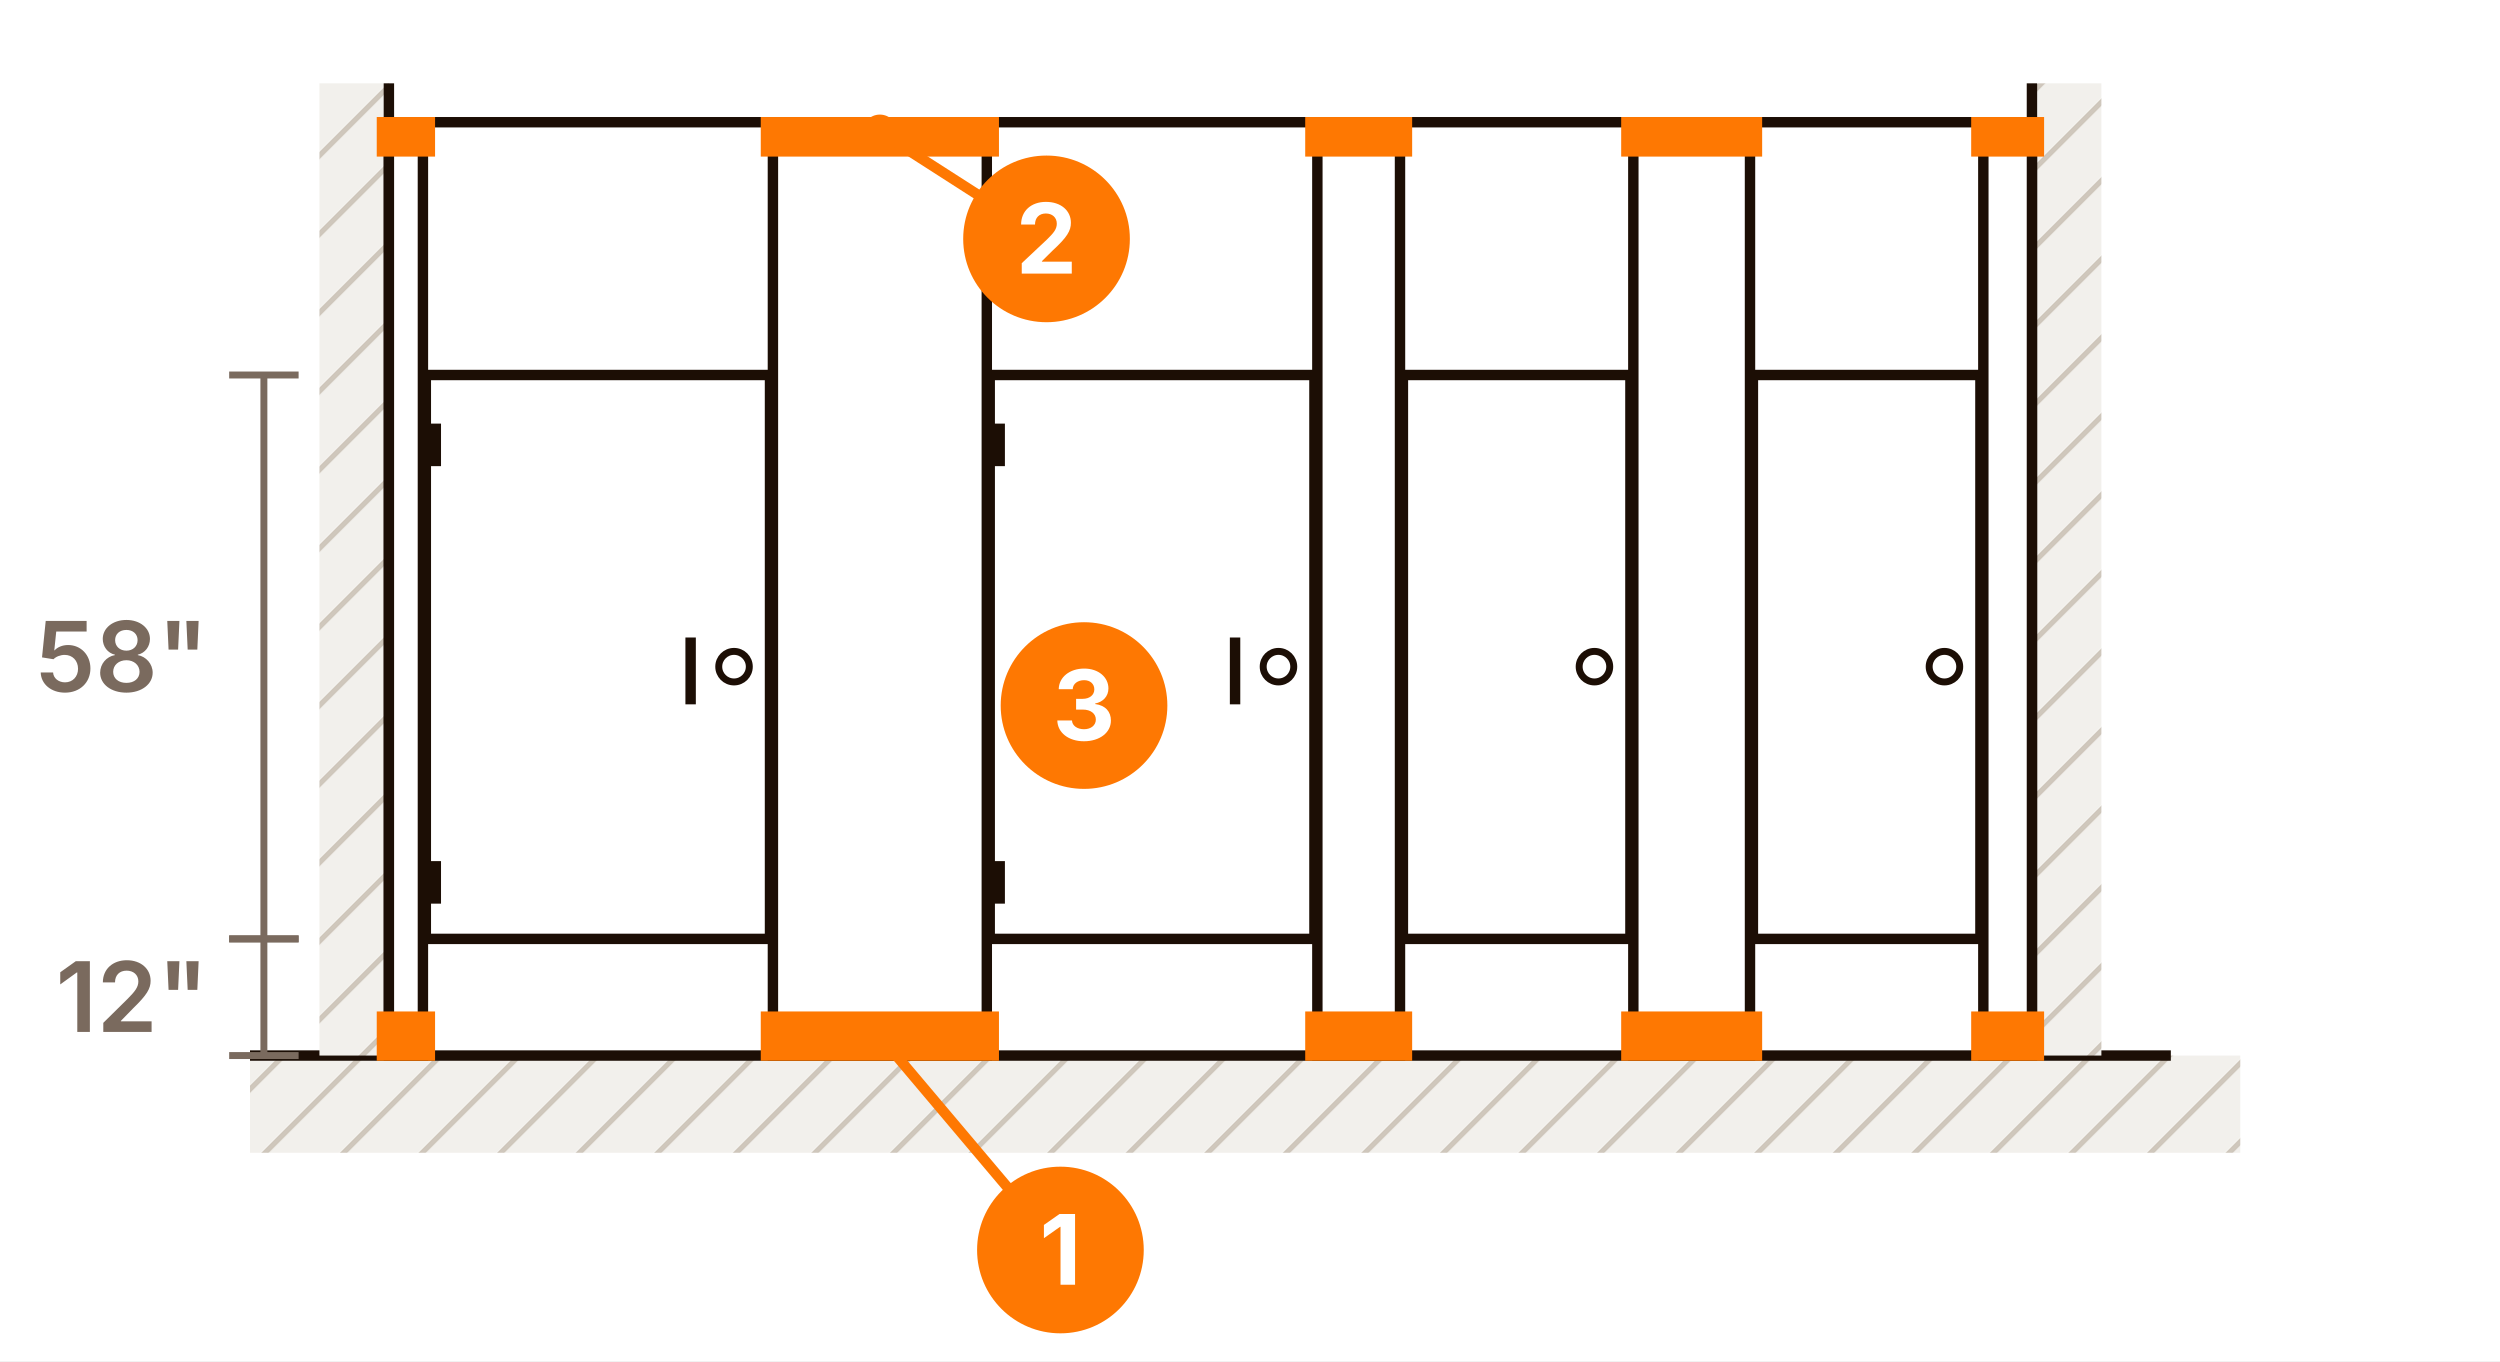
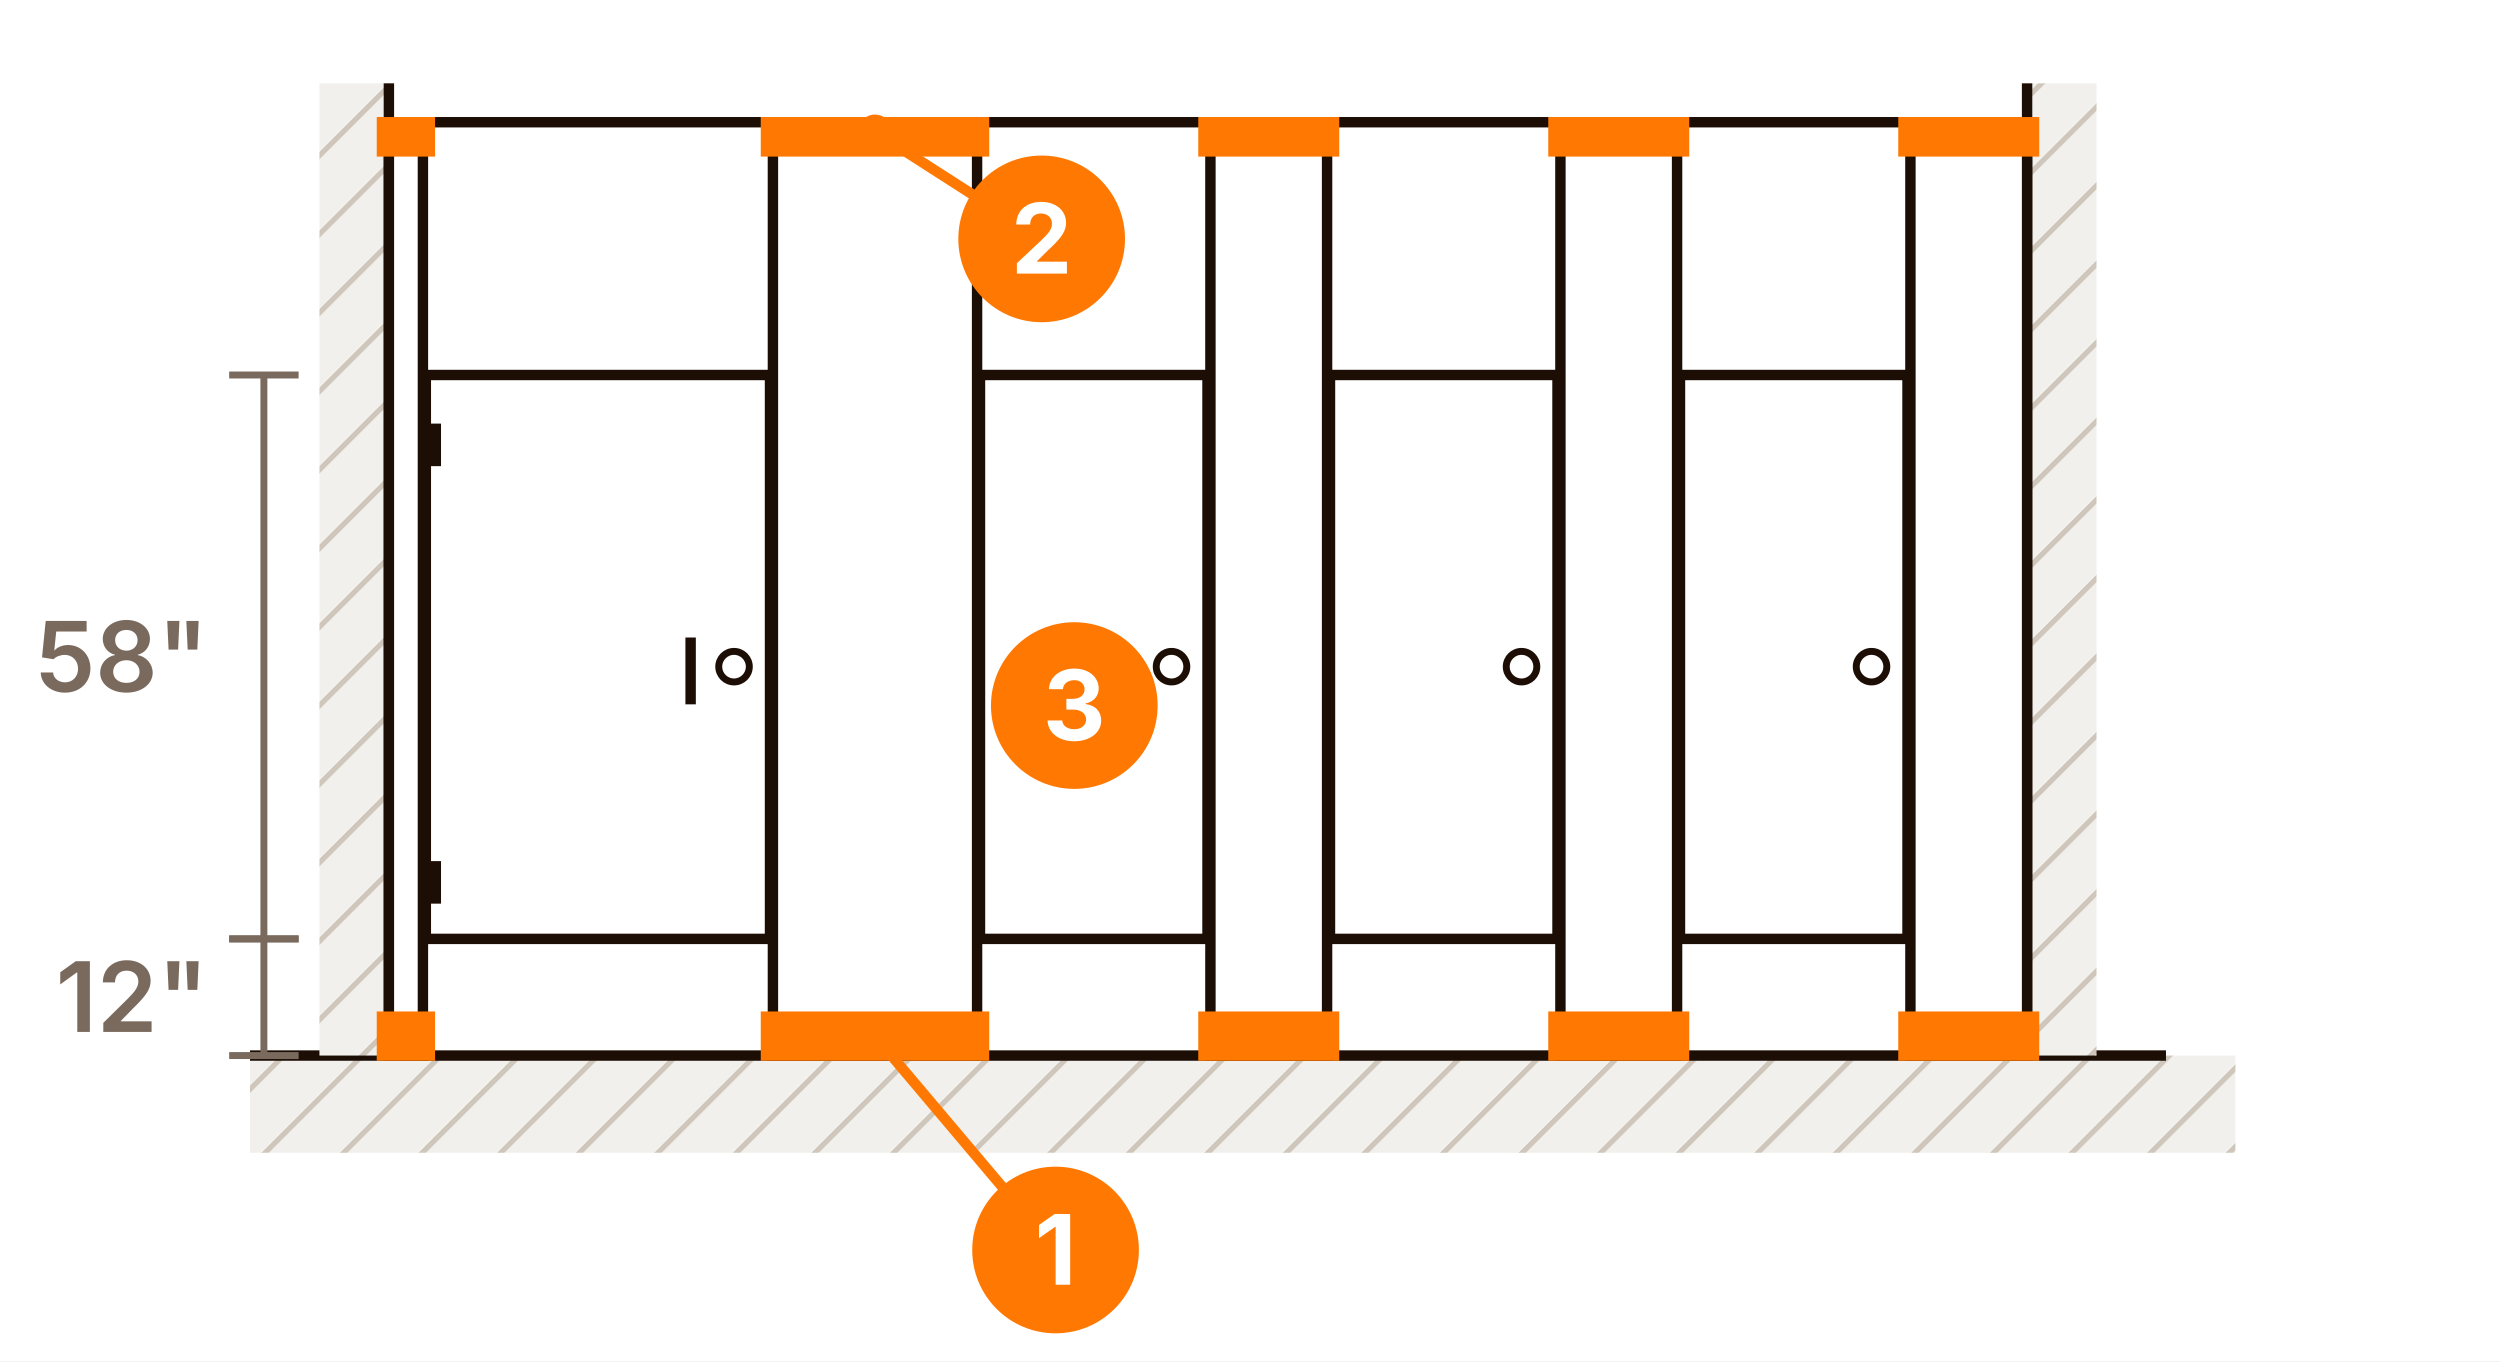
<svg xmlns="http://www.w3.org/2000/svg" viewBox="0 0 360 196" width="360" height="196" role="img" aria-labelledby="t-mounting-floor-to-ceiling-front-m d-mounting-floor-to-ceiling-front-m" font-family="Inter, ui-sans-serif, system-ui, sans-serif">
  <defs>
    <pattern id="hatch-mounting-floor-to-ceiling-front-m" width="8" height="8" patternUnits="userSpaceOnUse" patternTransform="rotate(45)">
      <rect width="8" height="8" fill="#f2f0ec" />
      <line x1="0" y1="0" x2="0" y2="8" stroke="#cfc7bc" stroke-width="1.5" />
    </pattern>
    <marker id="tick-mounting-floor-to-ceiling-front-m" viewBox="0 0 10 10" refX="5" refY="5" markerWidth="8" markerHeight="8" orient="auto">
      <path d="M2 8 L8 2" stroke="#7a6a5e" stroke-width="1.5" />
    </marker>
  </defs>
  <rect width="360" height="196" fill="#ffffff" />
-   <rect x="36" y="152" width="286.6" height="14" fill="url(#hatch-mounting-floor-to-ceiling-front-m)" stroke="none" stroke-width="1.5" />
-   <line x1="36" y1="152" x2="312.6" y2="152" stroke="#1c0e05" stroke-width="1.5" />
+   <rect x="36" y="152" width="285.9" height="14" fill="url(#hatch-mounting-floor-to-ceiling-front-m)" stroke="none" stroke-width="1.5" />
+   <line x1="36" y1="152" x2="311.9" y2="152" stroke="#1c0e05" stroke-width="1.5" />
  <rect x="46" y="12" width="10" height="140" fill="url(#hatch-mounting-floor-to-ceiling-front-m)" stroke="none" stroke-width="1.5" />
  <line x1="56" y1="12" x2="56" y2="152" stroke="#1c0e05" stroke-width="1.5" />
-   <rect x="292.6" y="12" width="10" height="140" fill="url(#hatch-mounting-floor-to-ceiling-front-m)" stroke="none" stroke-width="1.5" />
-   <line x1="292.6" y1="12" x2="292.6" y2="152" stroke="#1c0e05" stroke-width="1.5" />
-   <line x1="56" y1="17.6" x2="292.6" y2="17.6" stroke="#1c0e05" stroke-width="1.5" />
+   <rect x="291.9" y="12" width="10" height="140" fill="url(#hatch-mounting-floor-to-ceiling-front-m)" stroke="none" stroke-width="1.5" />
+   <line x1="291.9" y1="12" x2="291.9" y2="152" stroke="#1c0e05" stroke-width="1.5" />
+   <line x1="56" y1="17.6" x2="291.9" y2="17.6" stroke="#1c0e05" stroke-width="1.5" />
  <rect x="56" y="17.6" width="4.9" height="134.4" fill="#ffffff" stroke="#1c0e05" stroke-width="1.5" />
  <rect x="61.32" y="54" width="49.56" height="81.2" fill="#ffffff" stroke="#1c0e05" stroke-width="1.5" />
  <rect x="60.445" y="61" width="3.062" height="6.125" fill="#1c0e05" stroke="none" stroke-width="1.5" />
  <rect x="60.445" y="124" width="3.062" height="6.125" fill="#1c0e05" stroke="none" stroke-width="1.5" />
  <rect x="98.7" y="91.8" width="1.5" height="9.625" fill="#1c0e05" stroke="none" stroke-width="1.5" />
  <circle cx="105.7" cy="96" r="2.2" fill="#fff" stroke="#1c0e05" stroke-width="1" />
-   <rect x="111.3" y="17.6" width="30.8" height="134.4" fill="#ffffff" stroke="#1c0e05" stroke-width="1.5" />
-   <rect x="142.52" y="54" width="46.76" height="81.2" fill="#ffffff" stroke="#1c0e05" stroke-width="1.5" />
-   <rect x="141.645" y="61" width="3.062" height="6.125" fill="#1c0e05" stroke="none" stroke-width="1.5" />
-   <rect x="141.645" y="124" width="3.062" height="6.125" fill="#1c0e05" stroke="none" stroke-width="1.5" />
-   <rect x="177.1" y="91.8" width="1.5" height="9.625" fill="#1c0e05" stroke="none" stroke-width="1.5" />
-   <circle cx="184.1" cy="96" r="2.2" fill="#fff" stroke="#1c0e05" stroke-width="1" />
-   <rect x="189.7" y="17.6" width="11.9" height="134.4" fill="#ffffff" stroke="#1c0e05" stroke-width="1.5" />
-   <rect x="202.02" y="54" width="32.76" height="81.2" fill="#ffffff" stroke="#1c0e05" stroke-width="1.5" />
-   <circle cx="229.6" cy="96" r="2.2" fill="#fff" stroke="#1c0e05" stroke-width="1" />
-   <rect x="235.2" y="17.6" width="16.8" height="134.4" fill="#ffffff" stroke="#1c0e05" stroke-width="1.5" />
-   <rect x="252.42" y="54" width="32.76" height="81.2" fill="#ffffff" stroke="#1c0e05" stroke-width="1.5" />
-   <circle cx="280" cy="96" r="2.2" fill="#fff" stroke="#1c0e05" stroke-width="1" />
-   <rect x="285.6" y="17.6" width="7" height="134.4" fill="#ffffff" stroke="#1c0e05" stroke-width="1.5" />
+   <rect x="111.3" y="17.6" width="29.4" height="134.4" fill="#ffffff" stroke="#1c0e05" stroke-width="1.5" />
+   <rect x="141.12" y="54" width="32.76" height="81.2" fill="#ffffff" stroke="#1c0e05" stroke-width="1.5" />
+   <circle cx="168.7" cy="96" r="2.2" fill="#fff" stroke="#1c0e05" stroke-width="1" />
+   <rect x="174.3" y="17.6" width="16.8" height="134.4" fill="#ffffff" stroke="#1c0e05" stroke-width="1.5" />
+   <rect x="191.52" y="54" width="32.76" height="81.2" fill="#ffffff" stroke="#1c0e05" stroke-width="1.5" />
+   <circle cx="219.1" cy="96" r="2.2" fill="#fff" stroke="#1c0e05" stroke-width="1" />
+   <rect x="224.7" y="17.6" width="16.8" height="134.4" fill="#ffffff" stroke="#1c0e05" stroke-width="1.5" />
+   <rect x="241.92" y="54" width="32.76" height="81.2" fill="#ffffff" stroke="#1c0e05" stroke-width="1.5" />
+   <circle cx="269.5" cy="96" r="2.2" fill="#fff" stroke="#1c0e05" stroke-width="1" />
+   <rect x="275.1" y="17.6" width="16.8" height="134.4" fill="#ffffff" stroke="#1c0e05" stroke-width="1.5" />
  <rect x="55" y="146.4" width="6.9" height="5.6" fill="#fe7802" stroke="#fe7802" stroke-width="1.5" />
-   <rect x="110.3" y="146.4" width="32.8" height="5.6" fill="#fe7802" stroke="#fe7802" stroke-width="1.5" />
-   <rect x="188.7" y="146.4" width="13.9" height="5.6" fill="#fe7802" stroke="#fe7802" stroke-width="1.5" />
-   <rect x="234.2" y="146.4" width="18.8" height="5.6" fill="#fe7802" stroke="#fe7802" stroke-width="1.5" />
-   <rect x="284.6" y="146.4" width="9" height="5.6" fill="#fe7802" stroke="#fe7802" stroke-width="1.5" />
+   <rect x="110.3" y="146.4" width="31.4" height="5.6" fill="#fe7802" stroke="#fe7802" stroke-width="1.5" />
+   <rect x="173.3" y="146.4" width="18.8" height="5.6" fill="#fe7802" stroke="#fe7802" stroke-width="1.5" />
+   <rect x="223.7" y="146.4" width="18.8" height="5.6" fill="#fe7802" stroke="#fe7802" stroke-width="1.5" />
+   <rect x="274.1" y="146.4" width="18.8" height="5.6" fill="#fe7802" stroke="#fe7802" stroke-width="1.5" />
  <rect x="55" y="17.6" width="6.9" height="4.2" fill="#fe7802" stroke="#fe7802" stroke-width="1.5" />
-   <rect x="110.3" y="17.6" width="32.8" height="4.2" fill="#fe7802" stroke="#fe7802" stroke-width="1.5" />
-   <rect x="188.7" y="17.6" width="13.9" height="4.2" fill="#fe7802" stroke="#fe7802" stroke-width="1.5" />
-   <rect x="234.2" y="17.6" width="18.8" height="4.2" fill="#fe7802" stroke="#fe7802" stroke-width="1.5" />
-   <rect x="284.6" y="17.6" width="9" height="4.2" fill="#fe7802" stroke="#fe7802" stroke-width="1.5" />
-   <line x1="152.7" y1="180" x2="126.7" y2="149.2" stroke="#fe7802" stroke-width="1.5" />
-   <circle cx="126.7" cy="149.2" r="2.5" fill="#fe7802" />
-   <circle cx="152.7" cy="180" r="12" fill="#fe7802" />
-   <text x="152.7" y="185" font-size="14" font-weight="700" fill="#fff" text-anchor="middle">1</text>
-   <line x1="150.7" y1="34.4" x2="126.7" y2="19" stroke="#fe7802" stroke-width="1.5" />
-   <circle cx="126.7" cy="19" r="2.5" fill="#fe7802" />
-   <circle cx="150.7" cy="34.4" r="12" fill="#fe7802" />
-   <text x="150.7" y="39.4" font-size="14" font-weight="700" fill="#fff" text-anchor="middle">2</text>
-   <circle cx="156.1" cy="101.6" r="12" fill="#fe7802" />
-   <text x="156.1" y="106.6" font-size="14" font-weight="700" fill="#fff" text-anchor="middle">3</text>
+   <rect x="110.3" y="17.6" width="31.4" height="4.2" fill="#fe7802" stroke="#fe7802" stroke-width="1.5" />
+   <rect x="173.3" y="17.6" width="18.8" height="4.2" fill="#fe7802" stroke="#fe7802" stroke-width="1.5" />
+   <rect x="223.7" y="17.6" width="18.8" height="4.2" fill="#fe7802" stroke="#fe7802" stroke-width="1.5" />
+   <rect x="274.1" y="17.6" width="18.8" height="4.2" fill="#fe7802" stroke="#fe7802" stroke-width="1.5" />
+   <line x1="152" y1="180" x2="126" y2="149.2" stroke="#fe7802" stroke-width="1.5" />
+   <circle cx="126" cy="149.2" r="2.5" fill="#fe7802" />
+   <circle cx="152" cy="180" r="12" fill="#fe7802" />
+   <text x="152" y="185" font-size="14" font-weight="700" fill="#fff" text-anchor="middle">1</text>
+   <line x1="150" y1="34.4" x2="126" y2="19" stroke="#fe7802" stroke-width="1.5" />
+   <circle cx="126" cy="19" r="2.5" fill="#fe7802" />
+   <circle cx="150" cy="34.4" r="12" fill="#fe7802" />
+   <text x="150" y="39.4" font-size="14" font-weight="700" fill="#fff" text-anchor="middle">2</text>
+   <circle cx="154.7" cy="101.6" r="12" fill="#fe7802" />
+   <text x="154.7" y="106.6" font-size="14" font-weight="700" fill="#fff" text-anchor="middle">3</text>
  <line x1="38" y1="54" x2="38" y2="135.2" stroke="#7a6a5e" stroke-width="1" />
  <line x1="33" y1="54" x2="43" y2="54" stroke="#7a6a5e" stroke-width="1" />
  <line x1="33" y1="135.2" x2="43" y2="135.2" stroke="#7a6a5e" stroke-width="1" />
  <text x="30" y="99.6" font-size="14" font-weight="600" fill="#7a6a5e" text-anchor="end">58"</text>
  <line x1="38" y1="135.2" x2="38" y2="152" stroke="#7a6a5e" stroke-width="1" />
  <line x1="33" y1="135.2" x2="43" y2="135.2" stroke="#7a6a5e" stroke-width="1" />
  <line x1="33" y1="152" x2="43" y2="152" stroke="#7a6a5e" stroke-width="1" />
  <text x="30" y="148.6" font-size="14" font-weight="600" fill="#7a6a5e" text-anchor="end">12"</text>
</svg>
